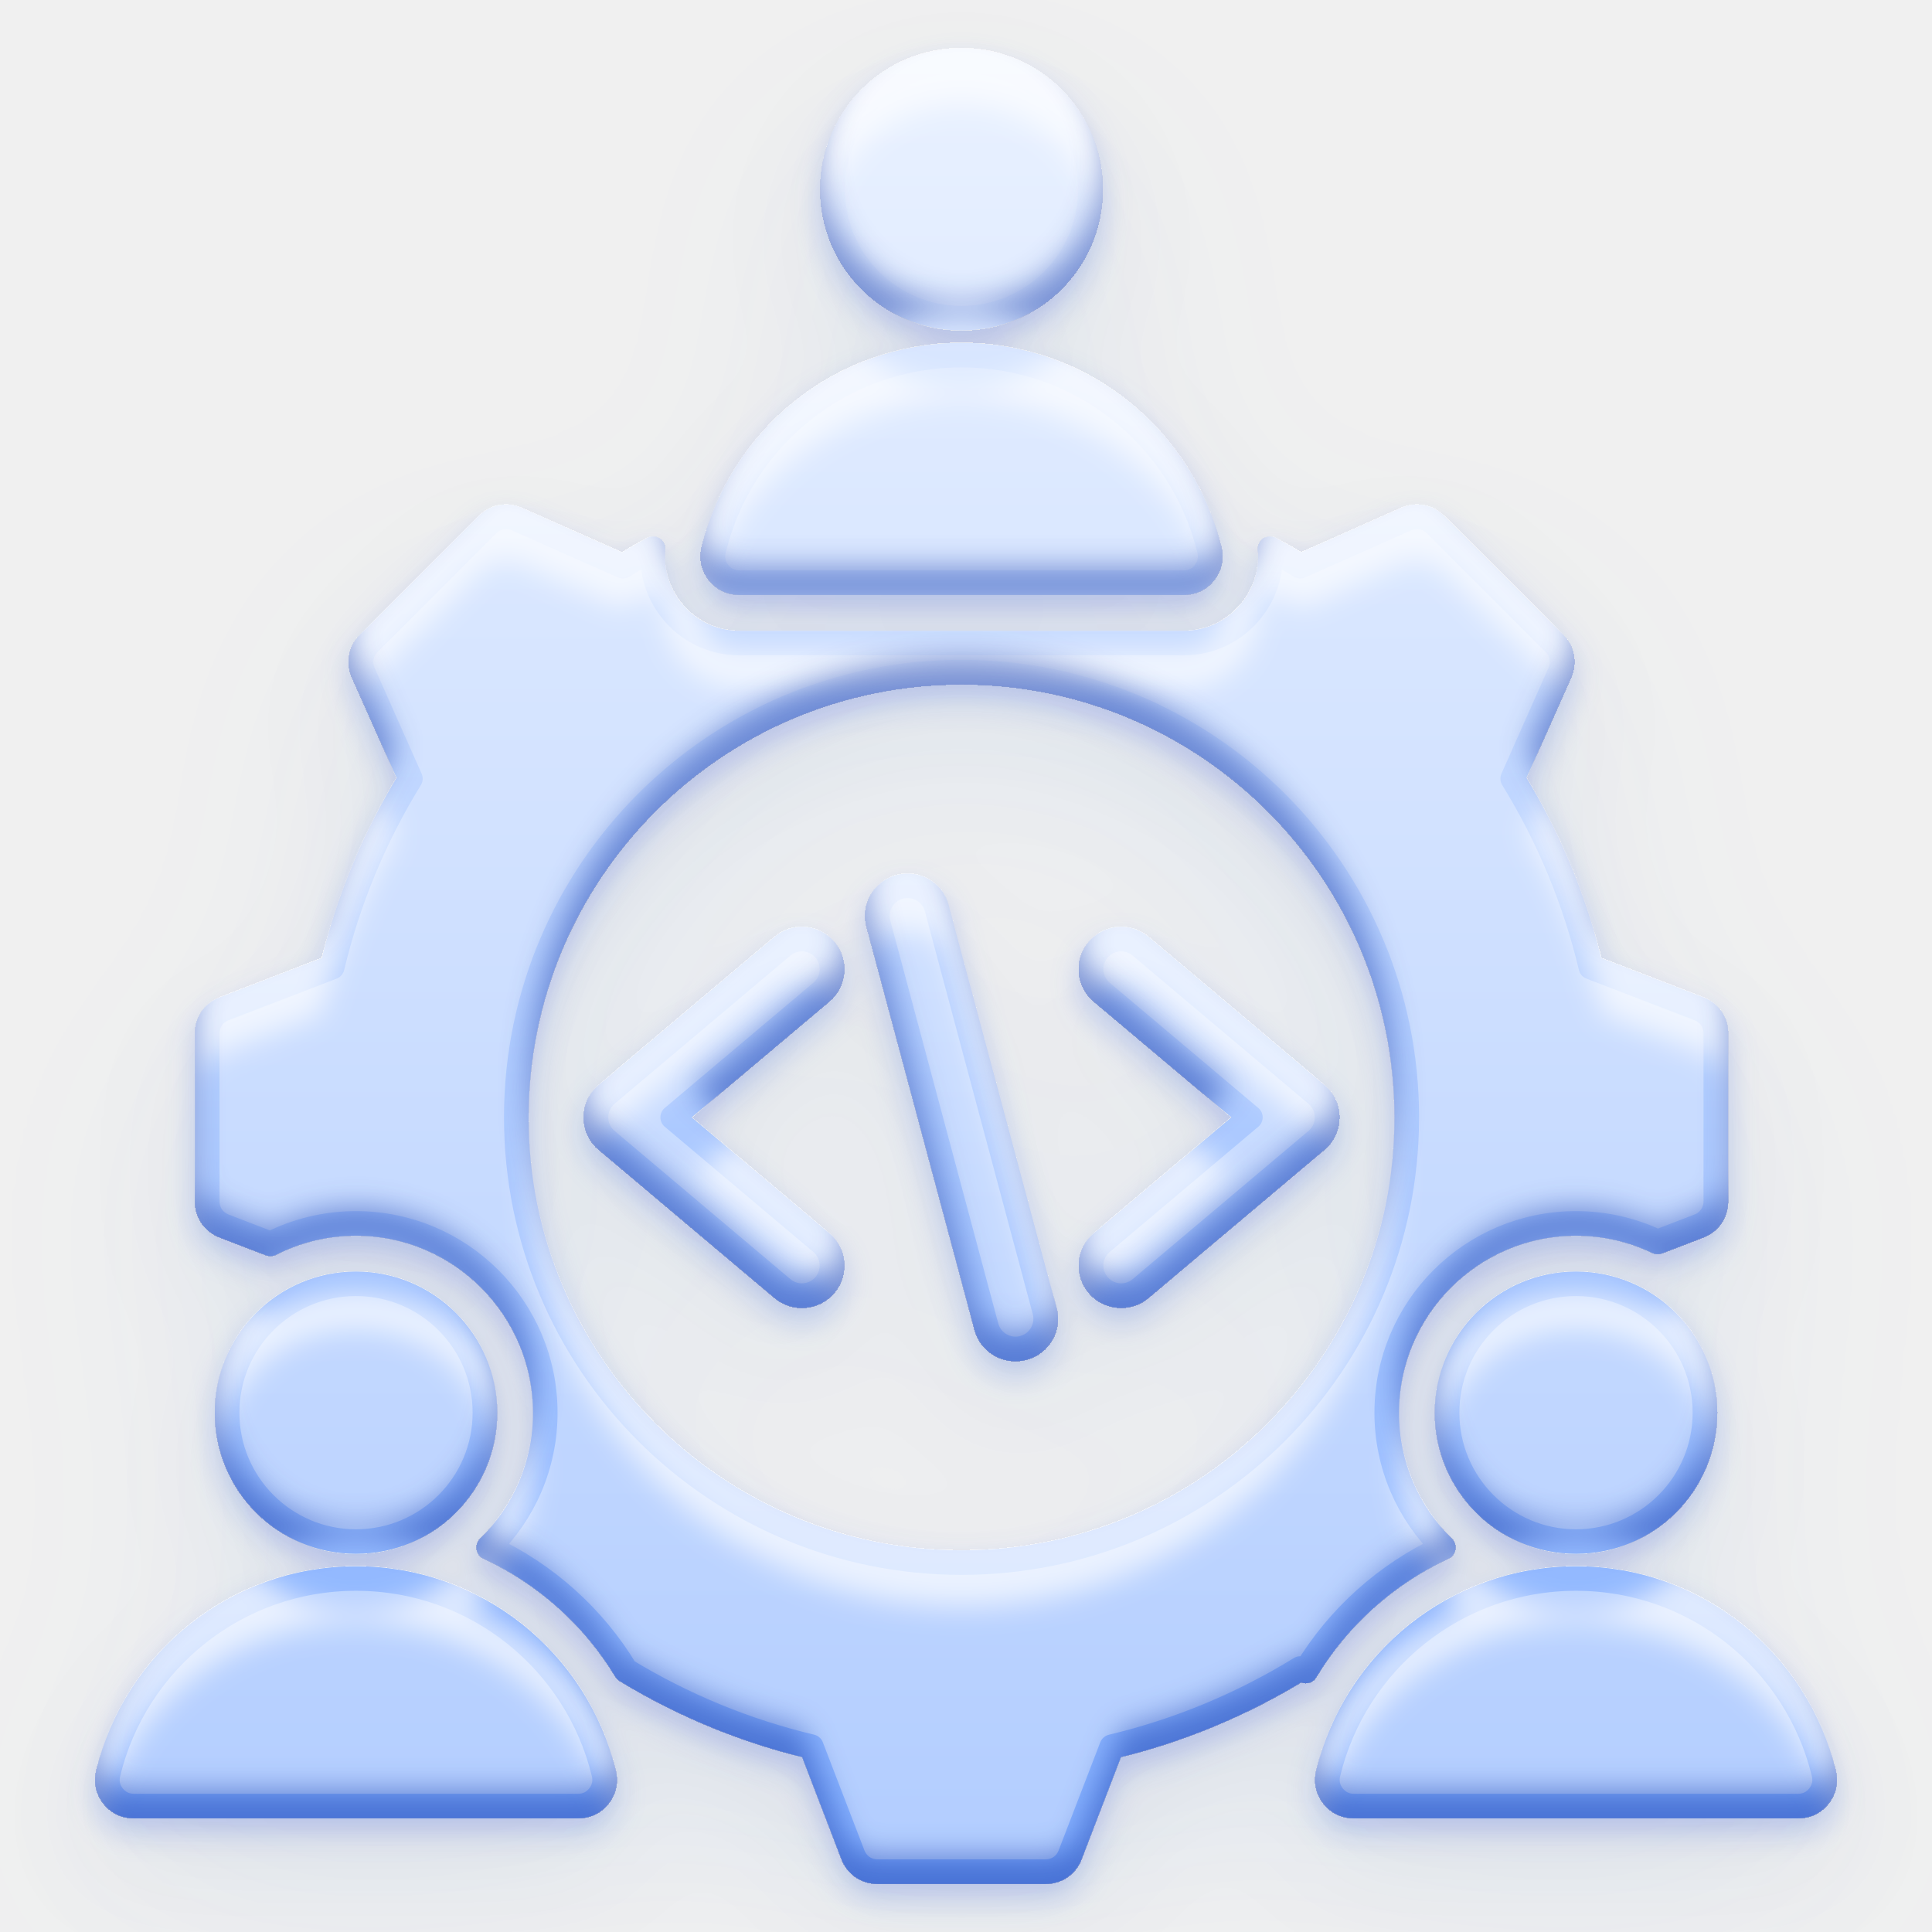
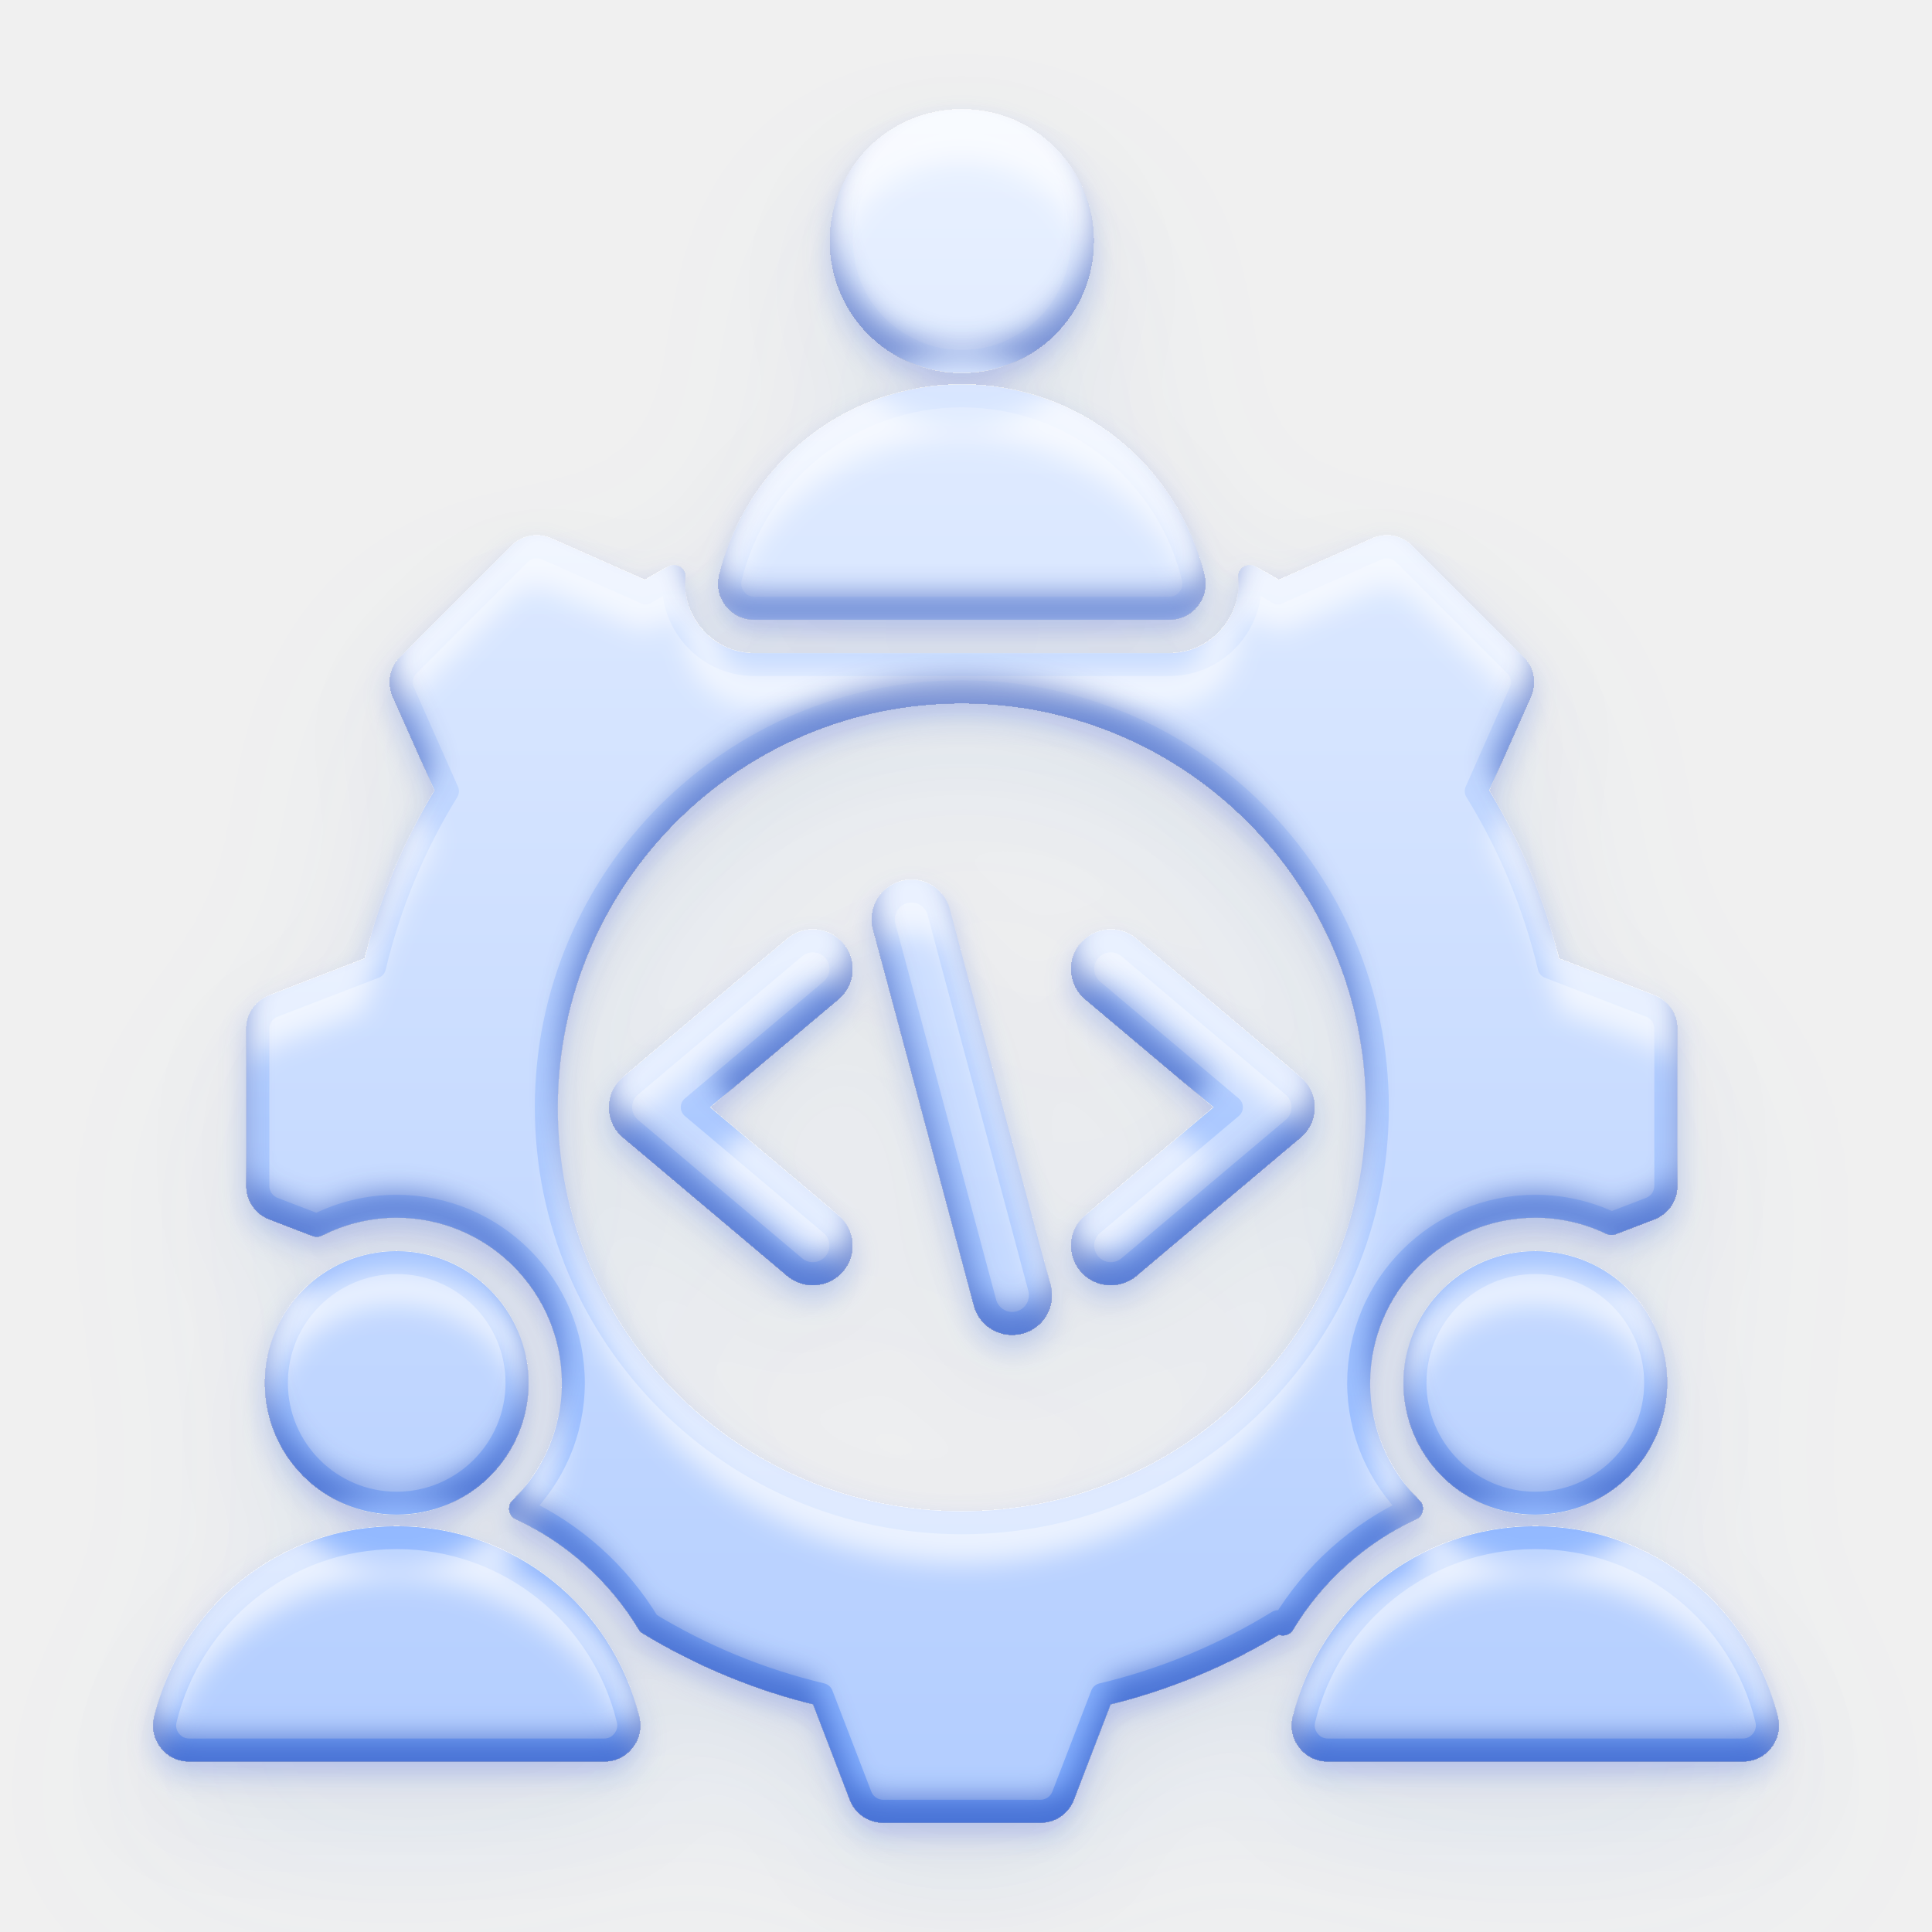
- <svg xmlns="http://www.w3.org/2000/svg" preserveAspectRatio="none" width="100%" height="100%" overflow="visible" style="display: block;" viewBox="0 0 54 54" fill="none">
+ <svg xmlns="http://www.w3.org/2000/svg" preserveAspectRatio="none" width="100%" height="100%" overflow="visible" style="display: block;" viewBox="-1.93 -1.93 57.86 57.86" fill="none">
  <g id="Layer_1" clip-path="url(#clip0_0_9)">
    <g id="Vector" filter="url(#filter0_dddii_0_9)">
      <path fill-rule="evenodd" clip-rule="evenodd" d="M35.502 15.34C35.786 15.494 36.066 15.656 36.342 15.826L39.302 14.511C39.586 14.385 39.903 14.444 40.123 14.664L43.442 17.982C43.662 18.202 43.721 18.519 43.594 18.804L42.28 21.763C43.283 23.392 44.022 25.171 44.465 27.033L47.484 28.195C47.775 28.307 47.957 28.573 47.957 28.884V33.577C47.957 33.888 47.775 34.154 47.484 34.266L46.33 34.71C45.64 34.379 44.866 34.194 44.05 34.194C41.128 34.194 38.759 36.562 38.759 39.484C38.759 40.96 39.364 42.294 40.338 43.253C38.75 43.991 37.406 45.191 36.495 46.703L36.343 46.635C34.713 47.639 32.935 48.377 31.073 48.82L29.91 51.84C29.799 52.13 29.533 52.313 29.221 52.313H24.529C24.218 52.313 23.952 52.13 23.84 51.84L22.678 48.819C20.849 48.384 19.101 47.664 17.495 46.688C16.585 45.183 15.245 43.989 13.663 43.253C14.637 42.294 15.241 40.96 15.241 39.484C15.241 36.563 12.872 34.194 9.95 34.194C9.09 34.194 8.278 34.4 7.56 34.764L6.266 34.266C5.976 34.154 5.793 33.889 5.793 33.577V28.884C5.793 28.573 5.976 28.307 6.266 28.196L9.286 27.033C9.729 25.172 10.467 23.393 11.471 21.764L10.156 18.804C10.03 18.52 10.088 18.203 10.309 17.983L13.627 14.664C13.847 14.444 14.164 14.385 14.448 14.512L17.409 15.826C17.685 15.657 17.965 15.494 18.249 15.34C18.195 15.951 18.373 16.556 18.76 17.048C19.225 17.638 19.915 17.973 20.666 17.973L33.084 17.973C33.835 17.973 34.526 17.638 34.99 17.048C35.377 16.556 35.556 15.95 35.502 15.34ZM44.05 35.882C42.06 35.882 40.447 37.495 40.447 39.484C40.447 41.474 42.06 43.087 44.05 43.087C46.039 43.087 47.653 41.474 47.653 39.484C47.653 37.495 46.039 35.882 44.05 35.882ZM37.841 50.479L50.259 50.479C50.493 50.479 50.694 50.382 50.839 50.198C50.983 50.014 51.031 49.795 50.976 49.568C50.222 46.442 47.407 44.12 44.05 44.12C40.693 44.12 37.878 46.442 37.123 49.568C37.068 49.795 37.116 50.014 37.261 50.198C37.405 50.382 37.607 50.479 37.841 50.479ZM9.95 35.882C7.961 35.882 6.348 37.495 6.348 39.484C6.348 41.474 7.961 43.087 9.95 43.087C11.94 43.087 13.553 41.474 13.553 39.484C13.553 37.495 11.94 35.882 9.95 35.882ZM3.741 50.479L16.159 50.479C16.393 50.479 16.595 50.382 16.739 50.198C16.884 50.014 16.932 49.795 16.877 49.568C16.122 46.442 13.308 44.12 9.95 44.12C6.593 44.12 3.778 46.442 3.024 49.568C2.969 49.795 3.017 50.014 3.161 50.198C3.306 50.382 3.507 50.479 3.741 50.479ZM26.875 1.688C28.865 1.688 30.478 3.301 30.478 5.29C30.478 7.28 28.865 8.893 26.875 8.893C24.886 8.893 23.272 7.28 23.272 5.29C23.272 3.301 24.886 1.688 26.875 1.688ZM20.666 16.285L33.084 16.285C33.318 16.285 33.52 16.188 33.664 16.004C33.809 15.82 33.857 15.601 33.802 15.374C33.047 12.248 30.232 9.926 26.875 9.926C23.518 9.926 20.703 12.248 19.948 15.374C19.893 15.601 19.941 15.82 20.086 16.004C20.231 16.188 20.432 16.285 20.666 16.285ZM22.954 34.73L18.801 31.23L22.954 27.731C23.309 27.432 23.355 26.902 23.056 26.547C22.758 26.193 22.228 26.147 21.873 26.445L16.966 30.58C16.927 30.613 16.89 30.649 16.855 30.69C16.557 31.045 16.603 31.575 16.958 31.873L21.873 36.016C22.228 36.314 22.758 36.268 23.056 35.913C23.355 35.558 23.309 35.029 22.954 34.73ZM31.877 36.016L36.793 31.873C37.148 31.575 37.194 31.045 36.895 30.69C36.861 30.649 36.824 30.613 36.784 30.58L31.877 26.445C31.522 26.147 30.992 26.192 30.694 26.547C30.395 26.902 30.441 27.432 30.796 27.731L34.949 31.23L30.796 34.73C30.441 35.029 30.395 35.558 30.694 35.913C30.992 36.268 31.522 36.314 31.877 36.016ZM29.198 36.642L26.181 25.383C26.061 24.934 25.599 24.667 25.149 24.787C24.7 24.907 24.433 25.369 24.553 25.818L27.57 37.078C27.69 37.527 28.151 37.794 28.601 37.674C29.051 37.554 29.318 37.092 29.198 36.642ZM26.875 18.786C20.002 18.786 14.43 24.357 14.43 31.231C14.43 38.104 20.002 43.675 26.875 43.675C33.749 43.675 39.32 38.104 39.32 31.231C39.32 24.357 33.749 18.786 26.875 18.786Z" fill="url(#paint0_linear_0_9)" />
      <path fill-rule="evenodd" clip-rule="evenodd" d="M35.502 15.34C35.786 15.494 36.066 15.656 36.342 15.826L39.302 14.511C39.586 14.385 39.903 14.444 40.123 14.664L43.442 17.982C43.662 18.202 43.721 18.519 43.594 18.804L42.28 21.763C43.283 23.392 44.022 25.171 44.465 27.033L47.484 28.195C47.775 28.307 47.957 28.573 47.957 28.884V33.577C47.957 33.888 47.775 34.154 47.484 34.266L46.33 34.71C45.64 34.379 44.866 34.194 44.05 34.194C41.128 34.194 38.759 36.562 38.759 39.484C38.759 40.96 39.364 42.294 40.338 43.253C38.75 43.991 37.406 45.191 36.495 46.703L36.343 46.635C34.713 47.639 32.935 48.377 31.073 48.82L29.91 51.84C29.799 52.13 29.533 52.313 29.221 52.313H24.529C24.218 52.313 23.952 52.13 23.84 51.84L22.678 48.819C20.849 48.384 19.101 47.664 17.495 46.688C16.585 45.183 15.245 43.989 13.663 43.253C14.637 42.294 15.241 40.96 15.241 39.484C15.241 36.563 12.872 34.194 9.95 34.194C9.09 34.194 8.278 34.4 7.56 34.764L6.266 34.266C5.976 34.154 5.793 33.889 5.793 33.577V28.884C5.793 28.573 5.976 28.307 6.266 28.196L9.286 27.033C9.729 25.172 10.467 23.393 11.471 21.764L10.156 18.804C10.03 18.52 10.088 18.203 10.309 17.983L13.627 14.664C13.847 14.444 14.164 14.385 14.448 14.512L17.409 15.826C17.685 15.657 17.965 15.494 18.249 15.34C18.195 15.951 18.373 16.556 18.76 17.048C19.225 17.638 19.915 17.973 20.666 17.973L33.084 17.973C33.835 17.973 34.526 17.638 34.99 17.048C35.377 16.556 35.556 15.95 35.502 15.34ZM44.05 35.882C42.06 35.882 40.447 37.495 40.447 39.484C40.447 41.474 42.06 43.087 44.05 43.087C46.039 43.087 47.653 41.474 47.653 39.484C47.653 37.495 46.039 35.882 44.05 35.882ZM37.841 50.479L50.259 50.479C50.493 50.479 50.694 50.382 50.839 50.198C50.983 50.014 51.031 49.795 50.976 49.568C50.222 46.442 47.407 44.12 44.05 44.12C40.693 44.12 37.878 46.442 37.123 49.568C37.068 49.795 37.116 50.014 37.261 50.198C37.405 50.382 37.607 50.479 37.841 50.479ZM9.95 35.882C7.961 35.882 6.348 37.495 6.348 39.484C6.348 41.474 7.961 43.087 9.95 43.087C11.94 43.087 13.553 41.474 13.553 39.484C13.553 37.495 11.94 35.882 9.95 35.882ZM3.741 50.479L16.159 50.479C16.393 50.479 16.595 50.382 16.739 50.198C16.884 50.014 16.932 49.795 16.877 49.568C16.122 46.442 13.308 44.12 9.95 44.12C6.593 44.12 3.778 46.442 3.024 49.568C2.969 49.795 3.017 50.014 3.161 50.198C3.306 50.382 3.507 50.479 3.741 50.479ZM26.875 1.688C28.865 1.688 30.478 3.301 30.478 5.29C30.478 7.28 28.865 8.893 26.875 8.893C24.886 8.893 23.272 7.28 23.272 5.29C23.272 3.301 24.886 1.688 26.875 1.688ZM20.666 16.285L33.084 16.285C33.318 16.285 33.52 16.188 33.664 16.004C33.809 15.82 33.857 15.601 33.802 15.374C33.047 12.248 30.232 9.926 26.875 9.926C23.518 9.926 20.703 12.248 19.948 15.374C19.893 15.601 19.941 15.82 20.086 16.004C20.231 16.188 20.432 16.285 20.666 16.285ZM22.954 34.73L18.801 31.23L22.954 27.731C23.309 27.432 23.355 26.902 23.056 26.547C22.758 26.193 22.228 26.147 21.873 26.445L16.966 30.58C16.927 30.613 16.89 30.649 16.855 30.69C16.557 31.045 16.603 31.575 16.958 31.873L21.873 36.016C22.228 36.314 22.758 36.268 23.056 35.913C23.355 35.558 23.309 35.029 22.954 34.73ZM31.877 36.016L36.793 31.873C37.148 31.575 37.194 31.045 36.895 30.69C36.861 30.649 36.824 30.613 36.784 30.58L31.877 26.445C31.522 26.147 30.992 26.192 30.694 26.547C30.395 26.902 30.441 27.432 30.796 27.731L34.949 31.23L30.796 34.73C30.441 35.029 30.395 35.558 30.694 35.913C30.992 36.268 31.522 36.314 31.877 36.016ZM29.198 36.642L26.181 25.383C26.061 24.934 25.599 24.667 25.149 24.787C24.7 24.907 24.433 25.369 24.553 25.818L27.57 37.078C27.69 37.527 28.151 37.794 28.601 37.674C29.051 37.554 29.318 37.092 29.198 36.642ZM26.875 18.786C20.002 18.786 14.43 24.357 14.43 31.231C14.43 38.104 20.002 43.675 26.875 43.675C33.749 43.675 39.32 38.104 39.32 31.231C39.32 24.357 33.749 18.786 26.875 18.786Z" stroke="url(#paint1_linear_0_9)" stroke-width="0.686" stroke-linecap="round" stroke-linejoin="round" />
    </g>
  </g>
  <defs>
    <filter id="filter0_dddii_0_9" x="-3.694" y="-1.971" width="61.389" height="64.017" filterUnits="userSpaceOnUse" color-interpolation-filters="sRGB">
      <feFlood flood-opacity="0" result="BackgroundImageFix" />
      <feColorMatrix in="SourceAlpha" type="matrix" values="0 0 0 0 0 0 0 0 0 0 0 0 0 0 0 0 0 0 127 0" result="hardAlpha" />
      <feOffset dy="0.397" />
      <feGaussianBlur stdDeviation="0.397" />
      <feComposite in2="hardAlpha" operator="out" />
      <feColorMatrix type="matrix" values="0 0 0 0 0.181 0 0 0 0 0.357 0 0 0 0 0.884 0 0 0 0.24 0" />
      <feBlend mode="normal" in2="BackgroundImageFix" result="effect1_dropShadow_0_9" />
      <feColorMatrix in="SourceAlpha" type="matrix" values="0 0 0 0 0 0 0 0 0 0 0 0 0 0 0 0 0 0 127 0" result="hardAlpha" />
      <feOffset dy="3.038" />
      <feGaussianBlur stdDeviation="3.177" />
      <feComposite in2="hardAlpha" operator="out" />
      <feColorMatrix type="matrix" values="0 0 0 0 0.165 0 0 0 0 0.522 0 0 0 0 1 0 0 0 0.06 0" />
      <feBlend mode="normal" in2="effect1_dropShadow_0_9" result="effect2_dropShadow_0_9" />
      <feColorMatrix in="SourceAlpha" type="matrix" values="0 0 0 0 0 0 0 0 0 0 0 0 0 0 0 0 0 0 127 0" result="hardAlpha" />
      <feOffset dy="1.449" />
      <feGaussianBlur stdDeviation="1.588" />
      <feComposite in2="hardAlpha" operator="out" />
      <feColorMatrix type="matrix" values="0 0 0 0 0.067 0 0 0 0 0.137 0 0 0 0 0.349 0 0 0 0.05 0" />
      <feBlend mode="normal" in2="effect2_dropShadow_0_9" result="effect3_dropShadow_0_9" />
      <feBlend mode="normal" in="SourceGraphic" in2="effect3_dropShadow_0_9" result="shape" />
      <feColorMatrix in="SourceAlpha" type="matrix" values="0 0 0 0 0 0 0 0 0 0 0 0 0 0 0 0 0 0 127 0" result="hardAlpha" />
      <feOffset dy="1.588" />
      <feGaussianBlur stdDeviation="0.397" />
      <feComposite in2="hardAlpha" operator="arithmetic" k2="-1" k3="1" />
      <feColorMatrix type="matrix" values="0 0 0 0 1 0 0 0 0 1 0 0 0 0 1 0 0 0 0.7 0" />
      <feBlend mode="normal" in2="shape" result="effect4_innerShadow_0_9" />
      <feColorMatrix in="SourceAlpha" type="matrix" values="0 0 0 0 0 0 0 0 0 0 0 0 0 0 0 0 0 0 127 0" result="hardAlpha" />
      <feOffset dy="-0.794" />
      <feGaussianBlur stdDeviation="0.397" />
      <feComposite in2="hardAlpha" operator="arithmetic" k2="-1" k3="1" />
      <feColorMatrix type="matrix" values="0 0 0 0 0 0 0 0 0 0.159 0 0 0 0 0.636 0 0 0 0.44 0" />
      <feBlend mode="normal" in2="effect4_innerShadow_0_9" result="effect5_innerShadow_0_9" />
    </filter>
    <linearGradient id="paint0_linear_0_9" x1="27" y1="1.688" x2="27" y2="52.313" gradientUnits="userSpaceOnUse">
      <stop stop-color="#E9F1FF" />
      <stop offset="1" stop-color="#B2CDFF" />
    </linearGradient>
    <linearGradient id="paint1_linear_0_9" x1="27" y1="1.688" x2="27" y2="52.313" gradientUnits="userSpaceOnUse">
      <stop stop-color="#E9F1FF" />
      <stop offset="1" stop-color="#82AEFF" />
    </linearGradient>
    <clipPath id="clip0_0_9">
-       <rect width="54" height="54" fill="white" />
+       <rect x="-1.93" y="-1.93" width="57.86" height="57.86" fill="white" />
    </clipPath>
  </defs>
</svg>
